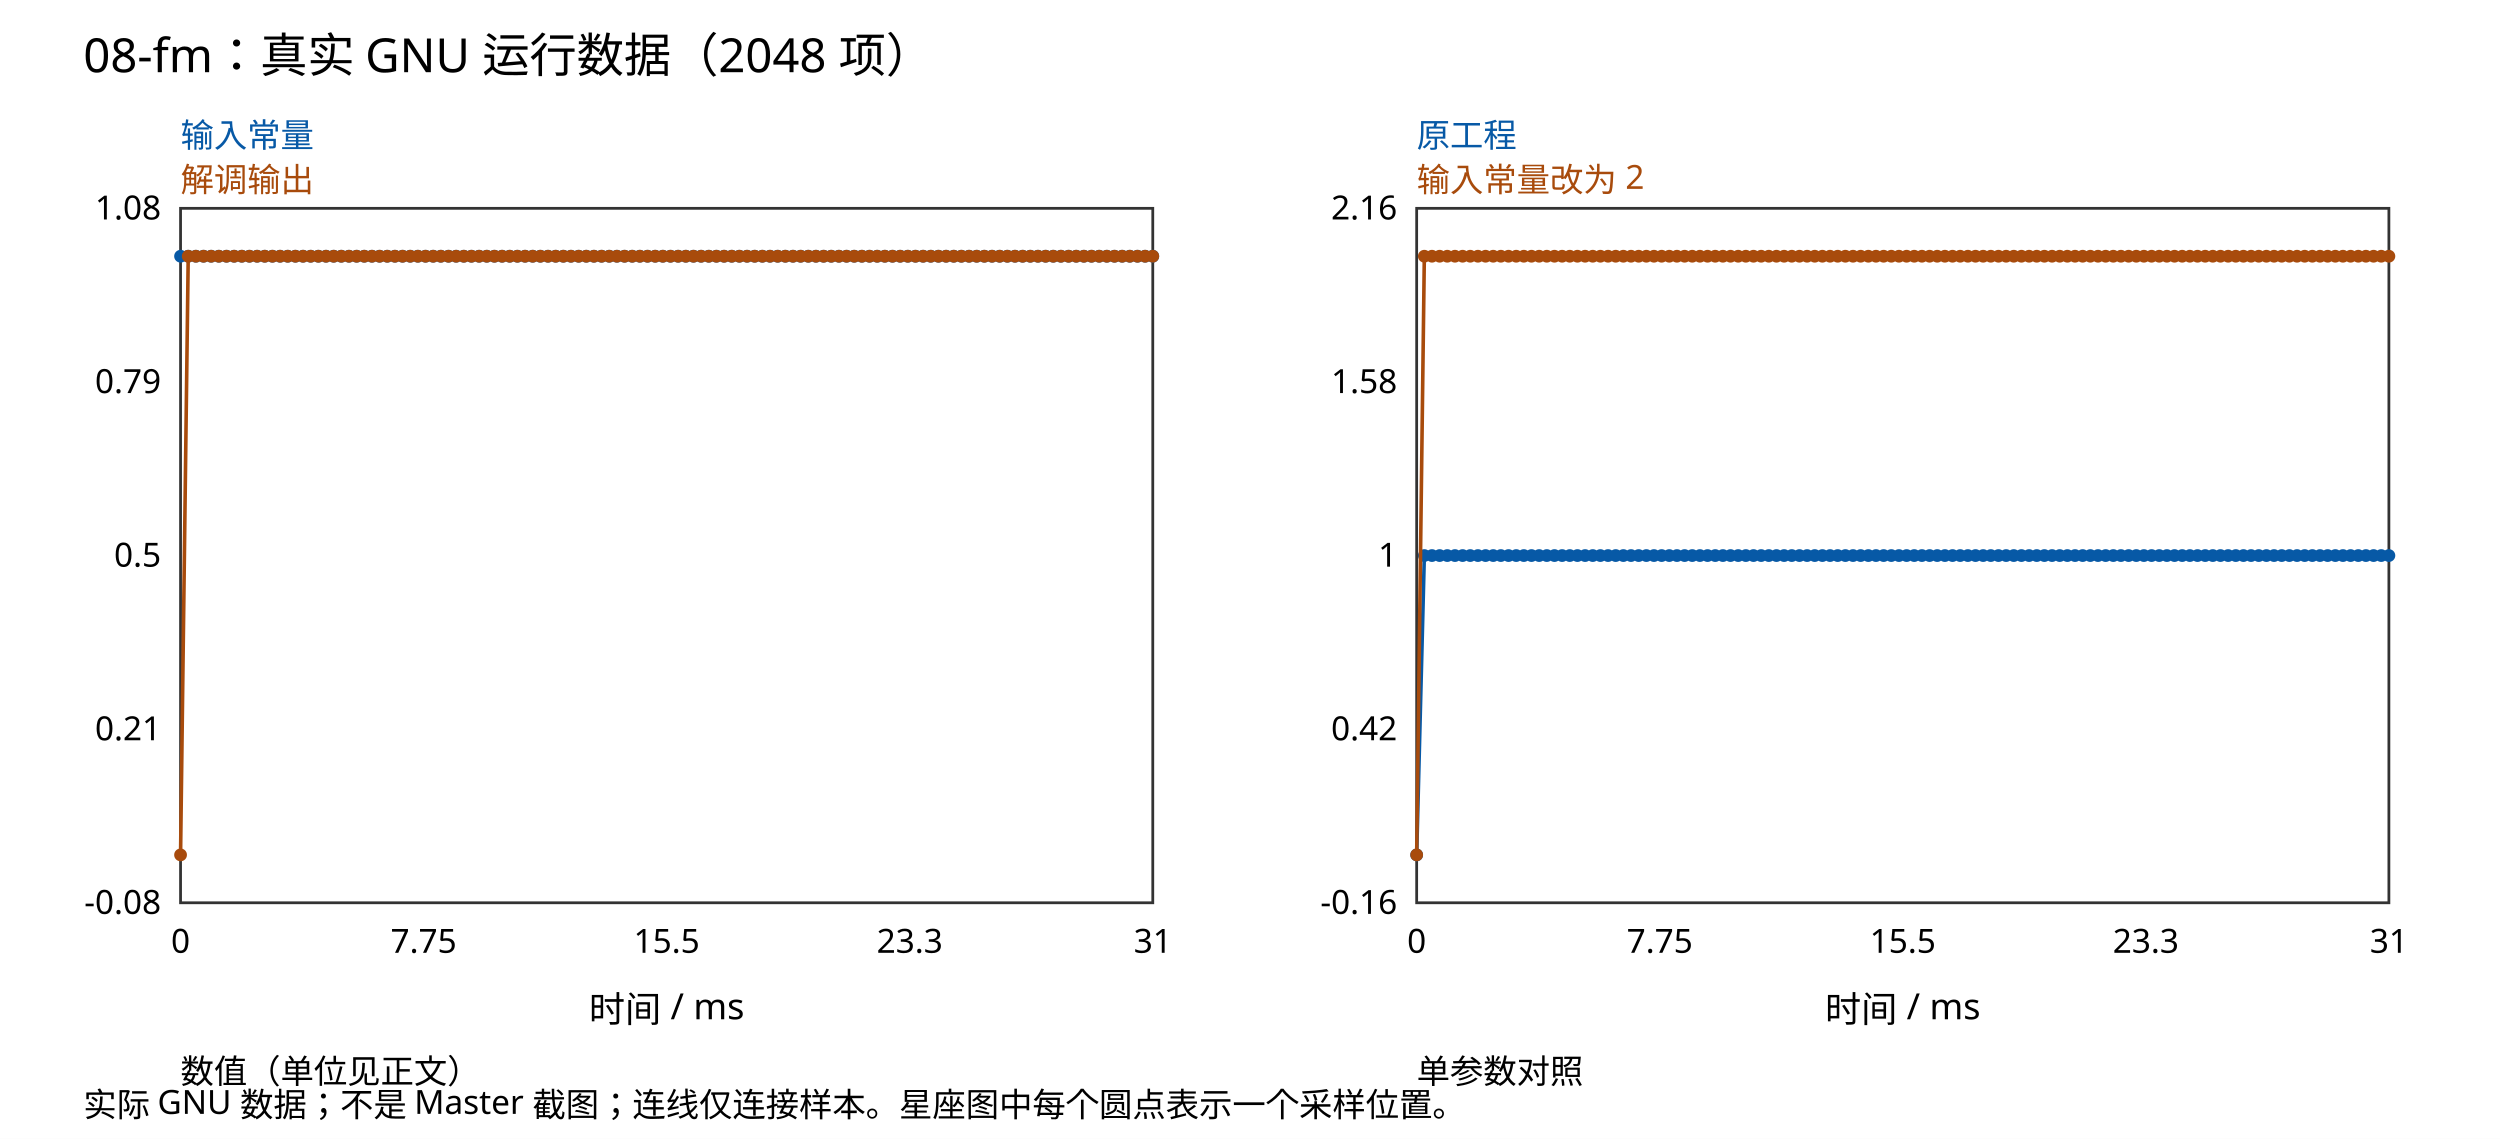
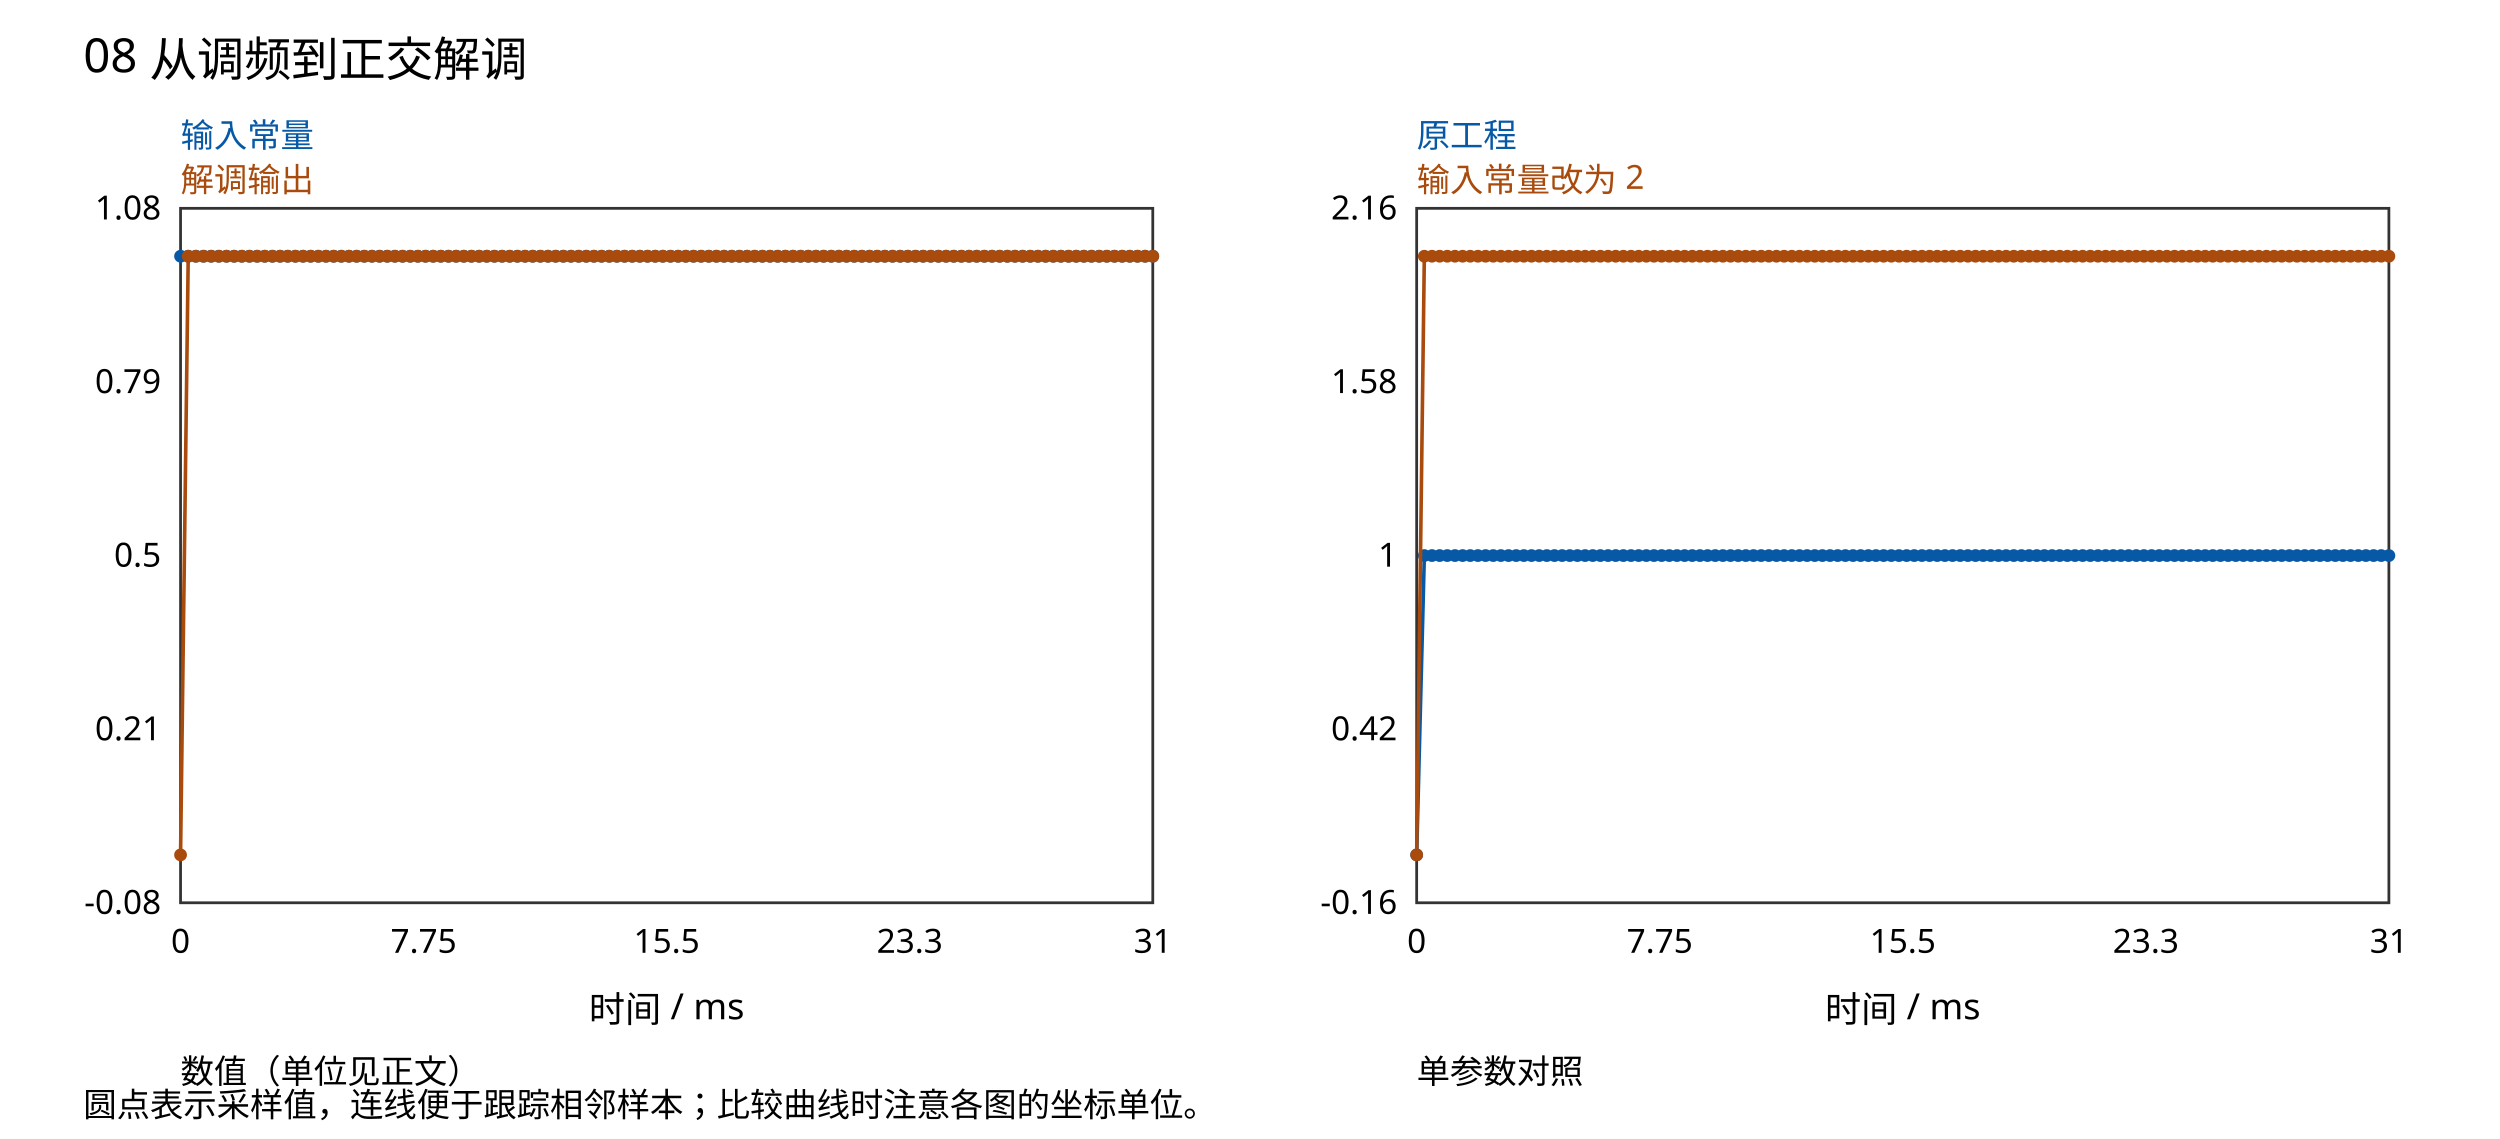
<svg xmlns="http://www.w3.org/2000/svg" width="900" height="410" viewBox="0 0 900 410">
  <rect width="100%" height="100%" fill="white" />
-   <text x="30" y="26" font-family="sans-serif" font-size="17">08-fm：真实 GNU 运行数据（2048 项）</text>
+   <text x="30" y="26" font-family="sans-serif" font-size="17">08 从调频到正交解调</text>
  <rect x="65" y="75" width="350" height="250" fill="none" stroke="#333" />
  <text x="65.0" y="343" text-anchor="middle" font-family="sans-serif" font-size="12">0</text>
  <text x="58" y="329.0" text-anchor="end" font-family="sans-serif" font-size="12">-0.08</text>
  <text x="152.5" y="343" text-anchor="middle" font-family="sans-serif" font-size="12">7.75</text>
  <text x="58" y="266.5" text-anchor="end" font-family="sans-serif" font-size="12">0.21</text>
  <text x="240.0" y="343" text-anchor="middle" font-family="sans-serif" font-size="12">15.5</text>
  <text x="58" y="204.0" text-anchor="end" font-family="sans-serif" font-size="12">0.5</text>
  <text x="327.5" y="343" text-anchor="middle" font-family="sans-serif" font-size="12">23.3</text>
  <text x="58" y="141.5" text-anchor="end" font-family="sans-serif" font-size="12">0.79</text>
  <text x="415.0" y="343" text-anchor="middle" font-family="sans-serif" font-size="12">31</text>
  <text x="58" y="79.0" text-anchor="end" font-family="sans-serif" font-size="12">1.08</text>
  <polyline points="65.00,92.24 67.76,92.24 70.51,92.24 73.27,92.24 76.02,92.24 78.78,92.24 81.54,92.24 84.29,92.24 87.05,92.24 89.80,92.24 92.56,92.24 95.31,92.24 98.07,92.24 100.83,92.24 103.58,92.24 106.34,92.24 109.09,92.24 111.85,92.24 114.61,92.24 117.36,92.24 120.12,92.24 122.87,92.24 125.63,92.24 128.39,92.24 131.14,92.24 133.90,92.24 136.65,92.24 139.41,92.24 142.17,92.24 144.92,92.24 147.68,92.24 150.43,92.24 153.19,92.24 155.94,92.24 158.70,92.24 161.46,92.24 164.21,92.24 166.97,92.24 169.72,92.24 172.48,92.24 175.24,92.24 177.99,92.24 180.75,92.24 183.50,92.24 186.26,92.24 189.02,92.24 191.77,92.24 194.53,92.24 197.28,92.24 200.04,92.24 202.80,92.24 205.55,92.24 208.31,92.24 211.06,92.24 213.82,92.24 216.57,92.24 219.33,92.24 222.09,92.24 224.84,92.24 227.60,92.24 230.35,92.24 233.11,92.24 235.87,92.24 238.62,92.24 241.38,92.24 244.13,92.24 246.89,92.24 249.65,92.24 252.40,92.24 255.16,92.24 257.91,92.24 260.67,92.24 263.43,92.24 266.18,92.24 268.94,92.24 271.69,92.24 274.45,92.24 277.20,92.24 279.96,92.24 282.72,92.24 285.47,92.24 288.23,92.24 290.98,92.24 293.74,92.24 296.50,92.24 299.25,92.24 302.01,92.24 304.76,92.24 307.52,92.24 310.28,92.24 313.03,92.24 315.79,92.24 318.54,92.24 321.30,92.24 324.06,92.24 326.81,92.24 329.57,92.24 332.32,92.24 335.08,92.24 337.83,92.24 340.59,92.24 343.35,92.24 346.10,92.24 348.86,92.24 351.61,92.24 354.37,92.24 357.13,92.24 359.88,92.24 362.64,92.24 365.39,92.24 368.15,92.24 370.91,92.24 373.66,92.24 376.42,92.24 379.17,92.24 381.93,92.24 384.69,92.24 387.44,92.24 390.20,92.24 392.95,92.24 395.71,92.24 398.46,92.24 401.22,92.24 403.98,92.24 406.73,92.24 409.49,92.24 412.24,92.24 415.00,92.24" fill="none" stroke="#0759a6" stroke-width="1.3" />
  <circle cx="65.00" cy="92.24" r="2.3" fill="#0759a6" />
  <circle cx="67.76" cy="92.24" r="2.3" fill="#0759a6" />
  <circle cx="70.51" cy="92.24" r="2.3" fill="#0759a6" />
  <circle cx="73.27" cy="92.24" r="2.3" fill="#0759a6" />
  <circle cx="76.02" cy="92.24" r="2.3" fill="#0759a6" />
  <circle cx="78.78" cy="92.24" r="2.3" fill="#0759a6" />
  <circle cx="81.54" cy="92.24" r="2.3" fill="#0759a6" />
  <circle cx="84.29" cy="92.24" r="2.3" fill="#0759a6" />
  <circle cx="87.05" cy="92.24" r="2.3" fill="#0759a6" />
  <circle cx="89.80" cy="92.24" r="2.3" fill="#0759a6" />
  <circle cx="92.56" cy="92.24" r="2.3" fill="#0759a6" />
  <circle cx="95.31" cy="92.24" r="2.3" fill="#0759a6" />
  <circle cx="98.07" cy="92.24" r="2.3" fill="#0759a6" />
  <circle cx="100.83" cy="92.24" r="2.3" fill="#0759a6" />
  <circle cx="103.58" cy="92.24" r="2.3" fill="#0759a6" />
  <circle cx="106.34" cy="92.24" r="2.3" fill="#0759a6" />
  <circle cx="109.09" cy="92.24" r="2.3" fill="#0759a6" />
  <circle cx="111.85" cy="92.24" r="2.3" fill="#0759a6" />
  <circle cx="114.61" cy="92.24" r="2.3" fill="#0759a6" />
  <circle cx="117.36" cy="92.24" r="2.3" fill="#0759a6" />
  <circle cx="120.12" cy="92.24" r="2.3" fill="#0759a6" />
  <circle cx="122.87" cy="92.24" r="2.3" fill="#0759a6" />
  <circle cx="125.63" cy="92.24" r="2.3" fill="#0759a6" />
  <circle cx="128.39" cy="92.24" r="2.3" fill="#0759a6" />
  <circle cx="131.14" cy="92.24" r="2.3" fill="#0759a6" />
  <circle cx="133.90" cy="92.24" r="2.3" fill="#0759a6" />
  <circle cx="136.65" cy="92.24" r="2.3" fill="#0759a6" />
  <circle cx="139.41" cy="92.24" r="2.3" fill="#0759a6" />
  <circle cx="142.17" cy="92.24" r="2.3" fill="#0759a6" />
  <circle cx="144.92" cy="92.24" r="2.3" fill="#0759a6" />
  <circle cx="147.68" cy="92.24" r="2.3" fill="#0759a6" />
  <circle cx="150.43" cy="92.24" r="2.3" fill="#0759a6" />
  <circle cx="153.19" cy="92.24" r="2.3" fill="#0759a6" />
  <circle cx="155.94" cy="92.24" r="2.3" fill="#0759a6" />
  <circle cx="158.70" cy="92.24" r="2.3" fill="#0759a6" />
  <circle cx="161.46" cy="92.24" r="2.3" fill="#0759a6" />
  <circle cx="164.21" cy="92.24" r="2.3" fill="#0759a6" />
  <circle cx="166.97" cy="92.24" r="2.3" fill="#0759a6" />
  <circle cx="169.72" cy="92.24" r="2.3" fill="#0759a6" />
  <circle cx="172.48" cy="92.24" r="2.3" fill="#0759a6" />
  <circle cx="175.24" cy="92.24" r="2.3" fill="#0759a6" />
  <circle cx="177.99" cy="92.24" r="2.3" fill="#0759a6" />
  <circle cx="180.75" cy="92.24" r="2.3" fill="#0759a6" />
  <circle cx="183.50" cy="92.24" r="2.3" fill="#0759a6" />
  <circle cx="186.26" cy="92.24" r="2.3" fill="#0759a6" />
  <circle cx="189.02" cy="92.24" r="2.3" fill="#0759a6" />
  <circle cx="191.77" cy="92.24" r="2.3" fill="#0759a6" />
  <circle cx="194.53" cy="92.24" r="2.3" fill="#0759a6" />
  <circle cx="197.28" cy="92.24" r="2.3" fill="#0759a6" />
  <circle cx="200.04" cy="92.24" r="2.3" fill="#0759a6" />
  <circle cx="202.80" cy="92.24" r="2.3" fill="#0759a6" />
  <circle cx="205.55" cy="92.24" r="2.3" fill="#0759a6" />
  <circle cx="208.31" cy="92.24" r="2.3" fill="#0759a6" />
  <circle cx="211.06" cy="92.24" r="2.3" fill="#0759a6" />
  <circle cx="213.82" cy="92.24" r="2.3" fill="#0759a6" />
  <circle cx="216.57" cy="92.24" r="2.3" fill="#0759a6" />
  <circle cx="219.33" cy="92.24" r="2.3" fill="#0759a6" />
  <circle cx="222.09" cy="92.24" r="2.3" fill="#0759a6" />
  <circle cx="224.84" cy="92.24" r="2.3" fill="#0759a6" />
  <circle cx="227.60" cy="92.24" r="2.3" fill="#0759a6" />
  <circle cx="230.35" cy="92.24" r="2.3" fill="#0759a6" />
  <circle cx="233.11" cy="92.24" r="2.3" fill="#0759a6" />
  <circle cx="235.87" cy="92.24" r="2.3" fill="#0759a6" />
  <circle cx="238.62" cy="92.24" r="2.3" fill="#0759a6" />
  <circle cx="241.38" cy="92.24" r="2.3" fill="#0759a6" />
  <circle cx="244.13" cy="92.24" r="2.3" fill="#0759a6" />
  <circle cx="246.89" cy="92.24" r="2.3" fill="#0759a6" />
  <circle cx="249.65" cy="92.24" r="2.3" fill="#0759a6" />
  <circle cx="252.40" cy="92.24" r="2.3" fill="#0759a6" />
  <circle cx="255.16" cy="92.24" r="2.3" fill="#0759a6" />
  <circle cx="257.91" cy="92.24" r="2.3" fill="#0759a6" />
  <circle cx="260.67" cy="92.24" r="2.3" fill="#0759a6" />
  <circle cx="263.43" cy="92.24" r="2.3" fill="#0759a6" />
  <circle cx="266.18" cy="92.24" r="2.3" fill="#0759a6" />
  <circle cx="268.94" cy="92.24" r="2.3" fill="#0759a6" />
  <circle cx="271.69" cy="92.24" r="2.3" fill="#0759a6" />
  <circle cx="274.45" cy="92.24" r="2.3" fill="#0759a6" />
  <circle cx="277.20" cy="92.24" r="2.3" fill="#0759a6" />
  <circle cx="279.96" cy="92.24" r="2.3" fill="#0759a6" />
  <circle cx="282.72" cy="92.24" r="2.3" fill="#0759a6" />
  <circle cx="285.47" cy="92.24" r="2.3" fill="#0759a6" />
  <circle cx="288.23" cy="92.24" r="2.3" fill="#0759a6" />
  <circle cx="290.98" cy="92.24" r="2.3" fill="#0759a6" />
  <circle cx="293.74" cy="92.24" r="2.3" fill="#0759a6" />
  <circle cx="296.50" cy="92.24" r="2.3" fill="#0759a6" />
  <circle cx="299.25" cy="92.24" r="2.3" fill="#0759a6" />
  <circle cx="302.01" cy="92.24" r="2.3" fill="#0759a6" />
  <circle cx="304.76" cy="92.24" r="2.3" fill="#0759a6" />
  <circle cx="307.52" cy="92.24" r="2.3" fill="#0759a6" />
  <circle cx="310.28" cy="92.24" r="2.3" fill="#0759a6" />
  <circle cx="313.03" cy="92.24" r="2.3" fill="#0759a6" />
  <circle cx="315.79" cy="92.24" r="2.3" fill="#0759a6" />
  <circle cx="318.54" cy="92.24" r="2.3" fill="#0759a6" />
  <circle cx="321.30" cy="92.24" r="2.3" fill="#0759a6" />
  <circle cx="324.06" cy="92.24" r="2.3" fill="#0759a6" />
  <circle cx="326.81" cy="92.24" r="2.3" fill="#0759a6" />
  <circle cx="329.57" cy="92.24" r="2.3" fill="#0759a6" />
  <circle cx="332.32" cy="92.24" r="2.3" fill="#0759a6" />
  <circle cx="335.08" cy="92.24" r="2.3" fill="#0759a6" />
  <circle cx="337.83" cy="92.24" r="2.3" fill="#0759a6" />
  <circle cx="340.59" cy="92.24" r="2.3" fill="#0759a6" />
  <circle cx="343.35" cy="92.24" r="2.3" fill="#0759a6" />
  <circle cx="346.10" cy="92.24" r="2.3" fill="#0759a6" />
  <circle cx="348.86" cy="92.24" r="2.3" fill="#0759a6" />
  <circle cx="351.61" cy="92.24" r="2.3" fill="#0759a6" />
  <circle cx="354.37" cy="92.24" r="2.3" fill="#0759a6" />
  <circle cx="357.13" cy="92.24" r="2.3" fill="#0759a6" />
  <circle cx="359.88" cy="92.24" r="2.3" fill="#0759a6" />
  <circle cx="362.64" cy="92.24" r="2.3" fill="#0759a6" />
  <circle cx="365.39" cy="92.24" r="2.3" fill="#0759a6" />
  <circle cx="368.15" cy="92.24" r="2.3" fill="#0759a6" />
  <circle cx="370.91" cy="92.24" r="2.3" fill="#0759a6" />
  <circle cx="373.66" cy="92.24" r="2.3" fill="#0759a6" />
  <circle cx="376.42" cy="92.24" r="2.3" fill="#0759a6" />
  <circle cx="379.17" cy="92.24" r="2.3" fill="#0759a6" />
  <circle cx="381.93" cy="92.24" r="2.3" fill="#0759a6" />
  <circle cx="384.69" cy="92.24" r="2.3" fill="#0759a6" />
  <circle cx="387.44" cy="92.24" r="2.3" fill="#0759a6" />
  <circle cx="390.20" cy="92.24" r="2.3" fill="#0759a6" />
  <circle cx="392.95" cy="92.24" r="2.3" fill="#0759a6" />
  <circle cx="395.71" cy="92.24" r="2.3" fill="#0759a6" />
  <circle cx="398.46" cy="92.24" r="2.3" fill="#0759a6" />
  <circle cx="401.22" cy="92.24" r="2.3" fill="#0759a6" />
  <circle cx="403.98" cy="92.24" r="2.3" fill="#0759a6" />
  <circle cx="406.73" cy="92.24" r="2.3" fill="#0759a6" />
  <circle cx="409.49" cy="92.24" r="2.3" fill="#0759a6" />
  <circle cx="412.24" cy="92.24" r="2.3" fill="#0759a6" />
  <circle cx="415.00" cy="92.24" r="2.3" fill="#0759a6" />
  <text x="65" y="53" fill="#0759a6" font-family="sans-serif" font-size="12">输入常量</text>
  <polyline points="65.00,307.76 67.76,92.24 70.51,92.24 73.27,92.24 76.02,92.24 78.78,92.24 81.54,92.24 84.29,92.24 87.05,92.24 89.80,92.24 92.56,92.24 95.31,92.24 98.07,92.24 100.83,92.24 103.58,92.24 106.34,92.24 109.09,92.24 111.85,92.24 114.61,92.24 117.36,92.24 120.12,92.24 122.87,92.24 125.63,92.24 128.39,92.24 131.14,92.24 133.90,92.24 136.65,92.24 139.41,92.24 142.17,92.24 144.92,92.24 147.68,92.24 150.43,92.24 153.19,92.24 155.94,92.24 158.70,92.24 161.46,92.24 164.21,92.24 166.97,92.24 169.72,92.24 172.48,92.24 175.24,92.24 177.99,92.24 180.75,92.24 183.50,92.24 186.26,92.24 189.02,92.24 191.77,92.24 194.53,92.24 197.28,92.24 200.04,92.24 202.80,92.24 205.55,92.24 208.31,92.24 211.06,92.24 213.82,92.24 216.57,92.24 219.33,92.24 222.09,92.24 224.84,92.24 227.60,92.24 230.35,92.24 233.11,92.24 235.87,92.24 238.62,92.24 241.38,92.24 244.13,92.24 246.89,92.24 249.65,92.24 252.40,92.24 255.16,92.24 257.91,92.24 260.67,92.24 263.43,92.24 266.18,92.24 268.94,92.24 271.69,92.24 274.45,92.24 277.20,92.24 279.96,92.24 282.72,92.24 285.47,92.24 288.23,92.24 290.98,92.24 293.74,92.24 296.50,92.24 299.25,92.24 302.01,92.24 304.76,92.24 307.52,92.24 310.28,92.24 313.03,92.24 315.79,92.24 318.54,92.24 321.30,92.24 324.06,92.24 326.81,92.24 329.57,92.24 332.32,92.24 335.08,92.24 337.83,92.24 340.59,92.24 343.35,92.24 346.10,92.24 348.86,92.24 351.61,92.24 354.37,92.24 357.13,92.24 359.88,92.24 362.64,92.24 365.39,92.24 368.15,92.24 370.91,92.24 373.66,92.24 376.42,92.24 379.17,92.24 381.93,92.24 384.69,92.24 387.44,92.24 390.20,92.24 392.95,92.24 395.71,92.24 398.46,92.24 401.22,92.24 403.98,92.24 406.73,92.24 409.49,92.24 412.24,92.24 415.00,92.24" fill="none" stroke="#a84b0c" stroke-width="1.3" />
  <circle cx="65.00" cy="307.76" r="2.3" fill="#a84b0c" />
  <circle cx="67.76" cy="92.24" r="2.3" fill="#a84b0c" />
  <circle cx="70.51" cy="92.24" r="2.3" fill="#a84b0c" />
  <circle cx="73.27" cy="92.24" r="2.3" fill="#a84b0c" />
  <circle cx="76.02" cy="92.24" r="2.3" fill="#a84b0c" />
  <circle cx="78.78" cy="92.24" r="2.3" fill="#a84b0c" />
  <circle cx="81.54" cy="92.24" r="2.3" fill="#a84b0c" />
  <circle cx="84.29" cy="92.24" r="2.3" fill="#a84b0c" />
  <circle cx="87.05" cy="92.24" r="2.3" fill="#a84b0c" />
  <circle cx="89.80" cy="92.24" r="2.3" fill="#a84b0c" />
  <circle cx="92.56" cy="92.24" r="2.3" fill="#a84b0c" />
  <circle cx="95.31" cy="92.24" r="2.3" fill="#a84b0c" />
  <circle cx="98.07" cy="92.24" r="2.3" fill="#a84b0c" />
  <circle cx="100.83" cy="92.24" r="2.3" fill="#a84b0c" />
  <circle cx="103.58" cy="92.24" r="2.3" fill="#a84b0c" />
  <circle cx="106.34" cy="92.24" r="2.3" fill="#a84b0c" />
  <circle cx="109.09" cy="92.24" r="2.3" fill="#a84b0c" />
  <circle cx="111.85" cy="92.24" r="2.3" fill="#a84b0c" />
  <circle cx="114.61" cy="92.24" r="2.3" fill="#a84b0c" />
  <circle cx="117.36" cy="92.24" r="2.3" fill="#a84b0c" />
  <circle cx="120.12" cy="92.24" r="2.3" fill="#a84b0c" />
  <circle cx="122.87" cy="92.24" r="2.3" fill="#a84b0c" />
  <circle cx="125.63" cy="92.24" r="2.3" fill="#a84b0c" />
  <circle cx="128.39" cy="92.24" r="2.3" fill="#a84b0c" />
  <circle cx="131.14" cy="92.24" r="2.3" fill="#a84b0c" />
  <circle cx="133.90" cy="92.24" r="2.3" fill="#a84b0c" />
  <circle cx="136.65" cy="92.24" r="2.3" fill="#a84b0c" />
  <circle cx="139.41" cy="92.24" r="2.3" fill="#a84b0c" />
  <circle cx="142.17" cy="92.24" r="2.3" fill="#a84b0c" />
  <circle cx="144.92" cy="92.24" r="2.3" fill="#a84b0c" />
  <circle cx="147.68" cy="92.24" r="2.3" fill="#a84b0c" />
  <circle cx="150.43" cy="92.24" r="2.3" fill="#a84b0c" />
  <circle cx="153.19" cy="92.24" r="2.3" fill="#a84b0c" />
  <circle cx="155.94" cy="92.24" r="2.3" fill="#a84b0c" />
  <circle cx="158.70" cy="92.24" r="2.3" fill="#a84b0c" />
  <circle cx="161.46" cy="92.24" r="2.3" fill="#a84b0c" />
  <circle cx="164.21" cy="92.24" r="2.3" fill="#a84b0c" />
  <circle cx="166.97" cy="92.24" r="2.3" fill="#a84b0c" />
  <circle cx="169.72" cy="92.24" r="2.3" fill="#a84b0c" />
  <circle cx="172.48" cy="92.24" r="2.3" fill="#a84b0c" />
  <circle cx="175.24" cy="92.24" r="2.3" fill="#a84b0c" />
  <circle cx="177.99" cy="92.24" r="2.3" fill="#a84b0c" />
  <circle cx="180.75" cy="92.24" r="2.3" fill="#a84b0c" />
  <circle cx="183.50" cy="92.24" r="2.3" fill="#a84b0c" />
  <circle cx="186.26" cy="92.24" r="2.3" fill="#a84b0c" />
  <circle cx="189.02" cy="92.24" r="2.3" fill="#a84b0c" />
  <circle cx="191.77" cy="92.24" r="2.3" fill="#a84b0c" />
  <circle cx="194.53" cy="92.24" r="2.3" fill="#a84b0c" />
  <circle cx="197.28" cy="92.24" r="2.3" fill="#a84b0c" />
  <circle cx="200.04" cy="92.24" r="2.3" fill="#a84b0c" />
  <circle cx="202.80" cy="92.24" r="2.3" fill="#a84b0c" />
  <circle cx="205.55" cy="92.24" r="2.3" fill="#a84b0c" />
  <circle cx="208.31" cy="92.24" r="2.3" fill="#a84b0c" />
  <circle cx="211.06" cy="92.24" r="2.3" fill="#a84b0c" />
  <circle cx="213.82" cy="92.24" r="2.3" fill="#a84b0c" />
  <circle cx="216.57" cy="92.24" r="2.3" fill="#a84b0c" />
  <circle cx="219.33" cy="92.24" r="2.3" fill="#a84b0c" />
  <circle cx="222.09" cy="92.24" r="2.3" fill="#a84b0c" />
  <circle cx="224.84" cy="92.24" r="2.3" fill="#a84b0c" />
  <circle cx="227.60" cy="92.24" r="2.3" fill="#a84b0c" />
  <circle cx="230.35" cy="92.24" r="2.3" fill="#a84b0c" />
  <circle cx="233.11" cy="92.24" r="2.3" fill="#a84b0c" />
  <circle cx="235.87" cy="92.24" r="2.3" fill="#a84b0c" />
  <circle cx="238.62" cy="92.24" r="2.3" fill="#a84b0c" />
  <circle cx="241.38" cy="92.24" r="2.3" fill="#a84b0c" />
  <circle cx="244.13" cy="92.24" r="2.3" fill="#a84b0c" />
  <circle cx="246.89" cy="92.24" r="2.3" fill="#a84b0c" />
  <circle cx="249.65" cy="92.24" r="2.3" fill="#a84b0c" />
  <circle cx="252.40" cy="92.24" r="2.3" fill="#a84b0c" />
  <circle cx="255.16" cy="92.24" r="2.3" fill="#a84b0c" />
  <circle cx="257.91" cy="92.24" r="2.3" fill="#a84b0c" />
  <circle cx="260.67" cy="92.24" r="2.3" fill="#a84b0c" />
  <circle cx="263.43" cy="92.24" r="2.3" fill="#a84b0c" />
  <circle cx="266.18" cy="92.24" r="2.3" fill="#a84b0c" />
  <circle cx="268.94" cy="92.24" r="2.3" fill="#a84b0c" />
  <circle cx="271.69" cy="92.24" r="2.3" fill="#a84b0c" />
  <circle cx="274.45" cy="92.24" r="2.3" fill="#a84b0c" />
  <circle cx="277.20" cy="92.24" r="2.3" fill="#a84b0c" />
  <circle cx="279.96" cy="92.24" r="2.3" fill="#a84b0c" />
  <circle cx="282.72" cy="92.24" r="2.3" fill="#a84b0c" />
  <circle cx="285.47" cy="92.24" r="2.3" fill="#a84b0c" />
  <circle cx="288.23" cy="92.24" r="2.3" fill="#a84b0c" />
  <circle cx="290.98" cy="92.24" r="2.3" fill="#a84b0c" />
  <circle cx="293.74" cy="92.24" r="2.3" fill="#a84b0c" />
  <circle cx="296.50" cy="92.24" r="2.3" fill="#a84b0c" />
  <circle cx="299.25" cy="92.24" r="2.3" fill="#a84b0c" />
  <circle cx="302.01" cy="92.24" r="2.3" fill="#a84b0c" />
  <circle cx="304.76" cy="92.24" r="2.3" fill="#a84b0c" />
  <circle cx="307.52" cy="92.24" r="2.3" fill="#a84b0c" />
  <circle cx="310.28" cy="92.24" r="2.3" fill="#a84b0c" />
  <circle cx="313.03" cy="92.24" r="2.3" fill="#a84b0c" />
  <circle cx="315.79" cy="92.24" r="2.3" fill="#a84b0c" />
  <circle cx="318.54" cy="92.24" r="2.3" fill="#a84b0c" />
  <circle cx="321.30" cy="92.24" r="2.3" fill="#a84b0c" />
  <circle cx="324.06" cy="92.24" r="2.3" fill="#a84b0c" />
  <circle cx="326.81" cy="92.24" r="2.3" fill="#a84b0c" />
  <circle cx="329.57" cy="92.24" r="2.3" fill="#a84b0c" />
  <circle cx="332.32" cy="92.24" r="2.3" fill="#a84b0c" />
  <circle cx="335.08" cy="92.24" r="2.3" fill="#a84b0c" />
  <circle cx="337.83" cy="92.24" r="2.3" fill="#a84b0c" />
  <circle cx="340.59" cy="92.24" r="2.3" fill="#a84b0c" />
  <circle cx="343.35" cy="92.24" r="2.3" fill="#a84b0c" />
  <circle cx="346.10" cy="92.24" r="2.3" fill="#a84b0c" />
  <circle cx="348.86" cy="92.24" r="2.3" fill="#a84b0c" />
  <circle cx="351.61" cy="92.24" r="2.3" fill="#a84b0c" />
  <circle cx="354.37" cy="92.24" r="2.3" fill="#a84b0c" />
  <circle cx="357.13" cy="92.24" r="2.3" fill="#a84b0c" />
  <circle cx="359.88" cy="92.24" r="2.3" fill="#a84b0c" />
  <circle cx="362.64" cy="92.24" r="2.3" fill="#a84b0c" />
  <circle cx="365.39" cy="92.24" r="2.3" fill="#a84b0c" />
  <circle cx="368.15" cy="92.24" r="2.3" fill="#a84b0c" />
  <circle cx="370.91" cy="92.24" r="2.3" fill="#a84b0c" />
  <circle cx="373.66" cy="92.24" r="2.3" fill="#a84b0c" />
  <circle cx="376.42" cy="92.24" r="2.3" fill="#a84b0c" />
  <circle cx="379.17" cy="92.24" r="2.3" fill="#a84b0c" />
  <circle cx="381.93" cy="92.24" r="2.3" fill="#a84b0c" />
  <circle cx="384.69" cy="92.24" r="2.3" fill="#a84b0c" />
  <circle cx="387.44" cy="92.24" r="2.3" fill="#a84b0c" />
  <circle cx="390.20" cy="92.24" r="2.3" fill="#a84b0c" />
  <circle cx="392.95" cy="92.24" r="2.3" fill="#a84b0c" />
  <circle cx="395.71" cy="92.24" r="2.3" fill="#a84b0c" />
  <circle cx="398.46" cy="92.24" r="2.3" fill="#a84b0c" />
  <circle cx="401.22" cy="92.24" r="2.3" fill="#a84b0c" />
  <circle cx="403.98" cy="92.24" r="2.3" fill="#a84b0c" />
  <circle cx="406.73" cy="92.24" r="2.3" fill="#a84b0c" />
  <circle cx="409.49" cy="92.24" r="2.3" fill="#a84b0c" />
  <circle cx="412.24" cy="92.24" r="2.3" fill="#a84b0c" />
  <circle cx="415.00" cy="92.24" r="2.3" fill="#a84b0c" />
  <text x="65" y="69" fill="#a84b0c" font-family="sans-serif" font-size="12">解调输出</text>
  <text x="240.0" y="368" text-anchor="middle" font-family="sans-serif" font-size="13">时间 / ms</text>
  <text x="65" y="390" font-family="sans-serif" font-size="12">数值（单位见正文）</text>
  <rect x="510" y="75" width="350" height="250" fill="none" stroke="#333" />
  <text x="510.0" y="343" text-anchor="middle" font-family="sans-serif" font-size="12">0</text>
  <text x="503" y="329.0" text-anchor="end" font-family="sans-serif" font-size="12">-0.16</text>
  <text x="597.5" y="343" text-anchor="middle" font-family="sans-serif" font-size="12">7.75</text>
  <text x="503" y="266.5" text-anchor="end" font-family="sans-serif" font-size="12">0.42</text>
  <text x="685.0" y="343" text-anchor="middle" font-family="sans-serif" font-size="12">15.5</text>
  <text x="503" y="204.0" text-anchor="end" font-family="sans-serif" font-size="12">1</text>
  <text x="772.5" y="343" text-anchor="middle" font-family="sans-serif" font-size="12">23.3</text>
  <text x="503" y="141.5" text-anchor="end" font-family="sans-serif" font-size="12">1.58</text>
  <text x="860.0" y="343" text-anchor="middle" font-family="sans-serif" font-size="12">31</text>
  <text x="503" y="79.0" text-anchor="end" font-family="sans-serif" font-size="12">2.16</text>
  <polyline points="510.00,307.76 512.76,200.00 515.51,200.00 518.27,200.00 521.02,200.00 523.78,200.00 526.54,200.00 529.29,200.00 532.05,200.00 534.80,200.00 537.56,200.00 540.31,200.00 543.07,200.00 545.83,200.00 548.58,200.00 551.34,200.00 554.09,200.00 556.85,200.00 559.61,200.00 562.36,200.00 565.12,200.00 567.87,200.00 570.63,200.00 573.39,200.00 576.14,200.00 578.90,200.00 581.65,200.00 584.41,200.00 587.17,200.00 589.92,200.00 592.68,200.00 595.43,200.00 598.19,200.00 600.94,200.00 603.70,200.00 606.46,200.00 609.21,200.00 611.97,200.00 614.72,200.00 617.48,200.00 620.24,200.00 622.99,200.00 625.75,200.00 628.50,200.00 631.26,200.00 634.02,200.00 636.77,200.00 639.53,200.00 642.28,200.00 645.04,200.00 647.80,200.00 650.55,200.00 653.31,200.00 656.06,200.00 658.82,200.00 661.57,200.00 664.33,200.00 667.09,200.00 669.84,200.00 672.60,200.00 675.35,200.00 678.11,200.00 680.87,200.00 683.62,200.00 686.38,200.00 689.13,200.00 691.89,200.00 694.65,200.00 697.40,200.00 700.16,200.00 702.91,200.00 705.67,200.00 708.43,200.00 711.18,200.00 713.94,200.00 716.69,200.00 719.45,200.00 722.20,200.00 724.96,200.00 727.72,200.00 730.47,200.00 733.23,200.00 735.98,200.00 738.74,200.00 741.50,200.00 744.25,200.00 747.01,200.00 749.76,200.00 752.52,200.00 755.28,200.00 758.03,200.00 760.79,200.00 763.54,200.00 766.30,200.00 769.06,200.00 771.81,200.00 774.57,200.00 777.32,200.00 780.08,200.00 782.83,200.00 785.59,200.00 788.35,200.00 791.10,200.00 793.86,200.00 796.61,200.00 799.37,200.00 802.13,200.00 804.88,200.00 807.64,200.00 810.39,200.00 813.15,200.00 815.91,200.00 818.66,200.00 821.42,200.00 824.17,200.00 826.93,200.00 829.69,200.00 832.44,200.00 835.20,200.00 837.95,200.00 840.71,200.00 843.46,200.00 846.22,200.00 848.98,200.00 851.73,200.00 854.49,200.00 857.24,200.00 860.00,200.00" fill="none" stroke="#0759a6" stroke-width="1.3" />
  <circle cx="510.00" cy="307.76" r="2.3" fill="#0759a6" />
  <circle cx="512.76" cy="200.00" r="2.3" fill="#0759a6" />
  <circle cx="515.51" cy="200.00" r="2.3" fill="#0759a6" />
  <circle cx="518.27" cy="200.00" r="2.3" fill="#0759a6" />
  <circle cx="521.02" cy="200.00" r="2.3" fill="#0759a6" />
  <circle cx="523.78" cy="200.00" r="2.3" fill="#0759a6" />
  <circle cx="526.54" cy="200.00" r="2.3" fill="#0759a6" />
  <circle cx="529.29" cy="200.00" r="2.3" fill="#0759a6" />
  <circle cx="532.05" cy="200.00" r="2.3" fill="#0759a6" />
  <circle cx="534.80" cy="200.00" r="2.3" fill="#0759a6" />
  <circle cx="537.56" cy="200.00" r="2.3" fill="#0759a6" />
  <circle cx="540.31" cy="200.00" r="2.3" fill="#0759a6" />
  <circle cx="543.07" cy="200.00" r="2.3" fill="#0759a6" />
  <circle cx="545.83" cy="200.00" r="2.3" fill="#0759a6" />
  <circle cx="548.58" cy="200.00" r="2.3" fill="#0759a6" />
  <circle cx="551.34" cy="200.00" r="2.3" fill="#0759a6" />
  <circle cx="554.09" cy="200.00" r="2.3" fill="#0759a6" />
  <circle cx="556.85" cy="200.00" r="2.3" fill="#0759a6" />
  <circle cx="559.61" cy="200.00" r="2.3" fill="#0759a6" />
  <circle cx="562.36" cy="200.00" r="2.3" fill="#0759a6" />
  <circle cx="565.12" cy="200.00" r="2.3" fill="#0759a6" />
  <circle cx="567.87" cy="200.00" r="2.3" fill="#0759a6" />
  <circle cx="570.63" cy="200.00" r="2.3" fill="#0759a6" />
  <circle cx="573.39" cy="200.00" r="2.3" fill="#0759a6" />
  <circle cx="576.14" cy="200.00" r="2.3" fill="#0759a6" />
  <circle cx="578.90" cy="200.00" r="2.3" fill="#0759a6" />
  <circle cx="581.65" cy="200.00" r="2.3" fill="#0759a6" />
  <circle cx="584.41" cy="200.00" r="2.3" fill="#0759a6" />
  <circle cx="587.17" cy="200.00" r="2.3" fill="#0759a6" />
  <circle cx="589.92" cy="200.00" r="2.3" fill="#0759a6" />
  <circle cx="592.68" cy="200.00" r="2.3" fill="#0759a6" />
  <circle cx="595.43" cy="200.00" r="2.3" fill="#0759a6" />
  <circle cx="598.19" cy="200.00" r="2.3" fill="#0759a6" />
  <circle cx="600.94" cy="200.00" r="2.3" fill="#0759a6" />
  <circle cx="603.70" cy="200.00" r="2.3" fill="#0759a6" />
  <circle cx="606.46" cy="200.00" r="2.3" fill="#0759a6" />
  <circle cx="609.21" cy="200.00" r="2.3" fill="#0759a6" />
  <circle cx="611.97" cy="200.00" r="2.3" fill="#0759a6" />
  <circle cx="614.72" cy="200.00" r="2.3" fill="#0759a6" />
  <circle cx="617.48" cy="200.00" r="2.3" fill="#0759a6" />
  <circle cx="620.24" cy="200.00" r="2.3" fill="#0759a6" />
  <circle cx="622.99" cy="200.00" r="2.3" fill="#0759a6" />
  <circle cx="625.75" cy="200.00" r="2.3" fill="#0759a6" />
  <circle cx="628.50" cy="200.00" r="2.3" fill="#0759a6" />
  <circle cx="631.26" cy="200.00" r="2.3" fill="#0759a6" />
  <circle cx="634.02" cy="200.00" r="2.3" fill="#0759a6" />
  <circle cx="636.77" cy="200.00" r="2.3" fill="#0759a6" />
  <circle cx="639.53" cy="200.00" r="2.3" fill="#0759a6" />
  <circle cx="642.28" cy="200.00" r="2.3" fill="#0759a6" />
  <circle cx="645.04" cy="200.00" r="2.3" fill="#0759a6" />
  <circle cx="647.80" cy="200.00" r="2.3" fill="#0759a6" />
  <circle cx="650.55" cy="200.00" r="2.3" fill="#0759a6" />
  <circle cx="653.31" cy="200.00" r="2.3" fill="#0759a6" />
  <circle cx="656.06" cy="200.00" r="2.3" fill="#0759a6" />
  <circle cx="658.82" cy="200.00" r="2.3" fill="#0759a6" />
  <circle cx="661.57" cy="200.00" r="2.3" fill="#0759a6" />
  <circle cx="664.33" cy="200.00" r="2.3" fill="#0759a6" />
  <circle cx="667.09" cy="200.00" r="2.3" fill="#0759a6" />
  <circle cx="669.84" cy="200.00" r="2.3" fill="#0759a6" />
  <circle cx="672.60" cy="200.00" r="2.3" fill="#0759a6" />
  <circle cx="675.35" cy="200.00" r="2.3" fill="#0759a6" />
  <circle cx="678.11" cy="200.00" r="2.3" fill="#0759a6" />
  <circle cx="680.87" cy="200.00" r="2.3" fill="#0759a6" />
  <circle cx="683.62" cy="200.00" r="2.3" fill="#0759a6" />
  <circle cx="686.38" cy="200.00" r="2.3" fill="#0759a6" />
  <circle cx="689.13" cy="200.00" r="2.3" fill="#0759a6" />
  <circle cx="691.89" cy="200.00" r="2.3" fill="#0759a6" />
  <circle cx="694.65" cy="200.00" r="2.3" fill="#0759a6" />
  <circle cx="697.40" cy="200.00" r="2.3" fill="#0759a6" />
  <circle cx="700.16" cy="200.00" r="2.3" fill="#0759a6" />
  <circle cx="702.91" cy="200.00" r="2.3" fill="#0759a6" />
  <circle cx="705.67" cy="200.00" r="2.3" fill="#0759a6" />
  <circle cx="708.43" cy="200.00" r="2.3" fill="#0759a6" />
  <circle cx="711.18" cy="200.00" r="2.3" fill="#0759a6" />
  <circle cx="713.94" cy="200.00" r="2.3" fill="#0759a6" />
  <circle cx="716.69" cy="200.00" r="2.3" fill="#0759a6" />
  <circle cx="719.45" cy="200.00" r="2.3" fill="#0759a6" />
  <circle cx="722.20" cy="200.00" r="2.3" fill="#0759a6" />
  <circle cx="724.96" cy="200.00" r="2.3" fill="#0759a6" />
  <circle cx="727.72" cy="200.00" r="2.3" fill="#0759a6" />
  <circle cx="730.47" cy="200.00" r="2.3" fill="#0759a6" />
  <circle cx="733.23" cy="200.00" r="2.3" fill="#0759a6" />
  <circle cx="735.98" cy="200.00" r="2.3" fill="#0759a6" />
  <circle cx="738.74" cy="200.00" r="2.3" fill="#0759a6" />
  <circle cx="741.50" cy="200.00" r="2.3" fill="#0759a6" />
  <circle cx="744.25" cy="200.00" r="2.3" fill="#0759a6" />
  <circle cx="747.01" cy="200.00" r="2.3" fill="#0759a6" />
  <circle cx="749.76" cy="200.00" r="2.3" fill="#0759a6" />
  <circle cx="752.52" cy="200.00" r="2.3" fill="#0759a6" />
  <circle cx="755.28" cy="200.00" r="2.3" fill="#0759a6" />
  <circle cx="758.03" cy="200.00" r="2.3" fill="#0759a6" />
  <circle cx="760.79" cy="200.00" r="2.3" fill="#0759a6" />
  <circle cx="763.54" cy="200.00" r="2.3" fill="#0759a6" />
  <circle cx="766.30" cy="200.00" r="2.3" fill="#0759a6" />
  <circle cx="769.06" cy="200.00" r="2.3" fill="#0759a6" />
  <circle cx="771.81" cy="200.00" r="2.3" fill="#0759a6" />
  <circle cx="774.57" cy="200.00" r="2.3" fill="#0759a6" />
  <circle cx="777.32" cy="200.00" r="2.3" fill="#0759a6" />
  <circle cx="780.08" cy="200.00" r="2.3" fill="#0759a6" />
  <circle cx="782.83" cy="200.00" r="2.3" fill="#0759a6" />
  <circle cx="785.59" cy="200.00" r="2.3" fill="#0759a6" />
  <circle cx="788.35" cy="200.00" r="2.3" fill="#0759a6" />
  <circle cx="791.10" cy="200.00" r="2.3" fill="#0759a6" />
  <circle cx="793.86" cy="200.00" r="2.3" fill="#0759a6" />
  <circle cx="796.61" cy="200.00" r="2.3" fill="#0759a6" />
  <circle cx="799.37" cy="200.00" r="2.3" fill="#0759a6" />
  <circle cx="802.13" cy="200.00" r="2.3" fill="#0759a6" />
  <circle cx="804.88" cy="200.00" r="2.3" fill="#0759a6" />
  <circle cx="807.64" cy="200.00" r="2.3" fill="#0759a6" />
  <circle cx="810.39" cy="200.00" r="2.3" fill="#0759a6" />
  <circle cx="813.15" cy="200.00" r="2.3" fill="#0759a6" />
  <circle cx="815.91" cy="200.00" r="2.3" fill="#0759a6" />
  <circle cx="818.66" cy="200.00" r="2.3" fill="#0759a6" />
  <circle cx="821.42" cy="200.00" r="2.3" fill="#0759a6" />
  <circle cx="824.17" cy="200.00" r="2.3" fill="#0759a6" />
  <circle cx="826.93" cy="200.00" r="2.3" fill="#0759a6" />
  <circle cx="829.69" cy="200.00" r="2.3" fill="#0759a6" />
  <circle cx="832.44" cy="200.00" r="2.3" fill="#0759a6" />
  <circle cx="835.20" cy="200.00" r="2.3" fill="#0759a6" />
  <circle cx="837.95" cy="200.00" r="2.3" fill="#0759a6" />
  <circle cx="840.71" cy="200.00" r="2.3" fill="#0759a6" />
  <circle cx="843.46" cy="200.00" r="2.3" fill="#0759a6" />
  <circle cx="846.22" cy="200.00" r="2.3" fill="#0759a6" />
  <circle cx="848.98" cy="200.00" r="2.3" fill="#0759a6" />
  <circle cx="851.73" cy="200.00" r="2.3" fill="#0759a6" />
  <circle cx="854.49" cy="200.00" r="2.3" fill="#0759a6" />
  <circle cx="857.24" cy="200.00" r="2.3" fill="#0759a6" />
  <circle cx="860.00" cy="200.00" r="2.3" fill="#0759a6" />
  <text x="510" y="53" fill="#0759a6" font-family="sans-serif" font-size="12">原工程</text>
  <polyline points="510.00,307.76 512.76,92.24 515.51,92.24 518.27,92.24 521.02,92.24 523.78,92.24 526.54,92.24 529.29,92.24 532.05,92.24 534.80,92.24 537.56,92.24 540.31,92.24 543.07,92.24 545.83,92.24 548.58,92.24 551.34,92.24 554.09,92.24 556.85,92.24 559.61,92.24 562.36,92.24 565.12,92.24 567.87,92.24 570.63,92.24 573.39,92.24 576.14,92.24 578.90,92.24 581.65,92.24 584.41,92.24 587.17,92.24 589.92,92.24 592.68,92.24 595.43,92.24 598.19,92.24 600.94,92.24 603.70,92.24 606.46,92.24 609.21,92.24 611.97,92.24 614.72,92.24 617.48,92.24 620.24,92.24 622.99,92.24 625.75,92.24 628.50,92.24 631.26,92.24 634.02,92.24 636.77,92.24 639.53,92.24 642.28,92.24 645.04,92.24 647.80,92.24 650.55,92.24 653.31,92.24 656.06,92.24 658.82,92.24 661.57,92.24 664.33,92.24 667.09,92.24 669.84,92.24 672.60,92.24 675.35,92.24 678.11,92.24 680.87,92.24 683.62,92.24 686.38,92.24 689.13,92.24 691.89,92.24 694.65,92.24 697.40,92.24 700.16,92.24 702.91,92.24 705.67,92.24 708.43,92.24 711.18,92.24 713.94,92.24 716.69,92.24 719.45,92.24 722.20,92.24 724.96,92.24 727.72,92.24 730.47,92.24 733.23,92.24 735.98,92.24 738.74,92.24 741.50,92.24 744.25,92.24 747.01,92.24 749.76,92.24 752.52,92.24 755.28,92.24 758.03,92.24 760.79,92.24 763.54,92.24 766.30,92.24 769.06,92.24 771.81,92.24 774.57,92.24 777.32,92.24 780.08,92.24 782.83,92.24 785.59,92.24 788.35,92.24 791.10,92.24 793.86,92.24 796.61,92.24 799.37,92.24 802.13,92.24 804.88,92.24 807.64,92.24 810.39,92.24 813.15,92.24 815.91,92.24 818.66,92.24 821.42,92.24 824.17,92.24 826.93,92.24 829.69,92.24 832.44,92.24 835.20,92.24 837.95,92.24 840.71,92.24 843.46,92.24 846.22,92.24 848.98,92.24 851.73,92.24 854.49,92.24 857.24,92.24 860.00,92.24" fill="none" stroke="#a84b0c" stroke-width="1.3" />
  <circle cx="510.00" cy="307.76" r="2.3" fill="#a84b0c" />
  <circle cx="512.76" cy="92.24" r="2.3" fill="#a84b0c" />
  <circle cx="515.51" cy="92.24" r="2.3" fill="#a84b0c" />
  <circle cx="518.27" cy="92.24" r="2.3" fill="#a84b0c" />
  <circle cx="521.02" cy="92.24" r="2.3" fill="#a84b0c" />
  <circle cx="523.78" cy="92.24" r="2.3" fill="#a84b0c" />
  <circle cx="526.54" cy="92.24" r="2.3" fill="#a84b0c" />
  <circle cx="529.29" cy="92.24" r="2.3" fill="#a84b0c" />
  <circle cx="532.05" cy="92.24" r="2.3" fill="#a84b0c" />
  <circle cx="534.80" cy="92.24" r="2.3" fill="#a84b0c" />
  <circle cx="537.56" cy="92.24" r="2.3" fill="#a84b0c" />
  <circle cx="540.31" cy="92.24" r="2.3" fill="#a84b0c" />
  <circle cx="543.07" cy="92.24" r="2.3" fill="#a84b0c" />
  <circle cx="545.83" cy="92.24" r="2.3" fill="#a84b0c" />
  <circle cx="548.58" cy="92.24" r="2.3" fill="#a84b0c" />
  <circle cx="551.34" cy="92.24" r="2.3" fill="#a84b0c" />
  <circle cx="554.09" cy="92.24" r="2.3" fill="#a84b0c" />
  <circle cx="556.85" cy="92.24" r="2.3" fill="#a84b0c" />
  <circle cx="559.61" cy="92.24" r="2.3" fill="#a84b0c" />
  <circle cx="562.36" cy="92.24" r="2.3" fill="#a84b0c" />
  <circle cx="565.12" cy="92.24" r="2.3" fill="#a84b0c" />
  <circle cx="567.87" cy="92.24" r="2.3" fill="#a84b0c" />
  <circle cx="570.63" cy="92.24" r="2.3" fill="#a84b0c" />
  <circle cx="573.39" cy="92.24" r="2.3" fill="#a84b0c" />
  <circle cx="576.14" cy="92.24" r="2.3" fill="#a84b0c" />
  <circle cx="578.90" cy="92.24" r="2.3" fill="#a84b0c" />
  <circle cx="581.65" cy="92.24" r="2.3" fill="#a84b0c" />
  <circle cx="584.41" cy="92.24" r="2.3" fill="#a84b0c" />
  <circle cx="587.17" cy="92.24" r="2.3" fill="#a84b0c" />
  <circle cx="589.92" cy="92.24" r="2.3" fill="#a84b0c" />
  <circle cx="592.68" cy="92.24" r="2.3" fill="#a84b0c" />
  <circle cx="595.43" cy="92.24" r="2.3" fill="#a84b0c" />
  <circle cx="598.19" cy="92.24" r="2.3" fill="#a84b0c" />
  <circle cx="600.94" cy="92.24" r="2.3" fill="#a84b0c" />
  <circle cx="603.70" cy="92.24" r="2.3" fill="#a84b0c" />
  <circle cx="606.46" cy="92.24" r="2.3" fill="#a84b0c" />
  <circle cx="609.21" cy="92.24" r="2.3" fill="#a84b0c" />
  <circle cx="611.97" cy="92.24" r="2.3" fill="#a84b0c" />
  <circle cx="614.72" cy="92.24" r="2.3" fill="#a84b0c" />
  <circle cx="617.48" cy="92.24" r="2.3" fill="#a84b0c" />
  <circle cx="620.24" cy="92.24" r="2.3" fill="#a84b0c" />
  <circle cx="622.99" cy="92.24" r="2.3" fill="#a84b0c" />
  <circle cx="625.75" cy="92.24" r="2.3" fill="#a84b0c" />
  <circle cx="628.50" cy="92.24" r="2.3" fill="#a84b0c" />
  <circle cx="631.26" cy="92.24" r="2.3" fill="#a84b0c" />
  <circle cx="634.02" cy="92.24" r="2.3" fill="#a84b0c" />
  <circle cx="636.77" cy="92.24" r="2.3" fill="#a84b0c" />
  <circle cx="639.53" cy="92.24" r="2.3" fill="#a84b0c" />
  <circle cx="642.28" cy="92.24" r="2.3" fill="#a84b0c" />
  <circle cx="645.04" cy="92.24" r="2.3" fill="#a84b0c" />
  <circle cx="647.80" cy="92.24" r="2.3" fill="#a84b0c" />
  <circle cx="650.55" cy="92.24" r="2.3" fill="#a84b0c" />
  <circle cx="653.31" cy="92.24" r="2.3" fill="#a84b0c" />
  <circle cx="656.06" cy="92.24" r="2.3" fill="#a84b0c" />
  <circle cx="658.82" cy="92.24" r="2.3" fill="#a84b0c" />
  <circle cx="661.57" cy="92.24" r="2.3" fill="#a84b0c" />
  <circle cx="664.33" cy="92.24" r="2.3" fill="#a84b0c" />
  <circle cx="667.09" cy="92.24" r="2.3" fill="#a84b0c" />
  <circle cx="669.84" cy="92.24" r="2.3" fill="#a84b0c" />
  <circle cx="672.60" cy="92.24" r="2.3" fill="#a84b0c" />
  <circle cx="675.35" cy="92.24" r="2.3" fill="#a84b0c" />
  <circle cx="678.11" cy="92.24" r="2.3" fill="#a84b0c" />
  <circle cx="680.87" cy="92.24" r="2.3" fill="#a84b0c" />
  <circle cx="683.62" cy="92.24" r="2.3" fill="#a84b0c" />
  <circle cx="686.38" cy="92.24" r="2.3" fill="#a84b0c" />
  <circle cx="689.13" cy="92.24" r="2.3" fill="#a84b0c" />
  <circle cx="691.89" cy="92.24" r="2.3" fill="#a84b0c" />
  <circle cx="694.65" cy="92.24" r="2.3" fill="#a84b0c" />
  <circle cx="697.40" cy="92.24" r="2.3" fill="#a84b0c" />
  <circle cx="700.16" cy="92.24" r="2.3" fill="#a84b0c" />
  <circle cx="702.91" cy="92.24" r="2.3" fill="#a84b0c" />
  <circle cx="705.67" cy="92.24" r="2.3" fill="#a84b0c" />
  <circle cx="708.43" cy="92.24" r="2.3" fill="#a84b0c" />
  <circle cx="711.18" cy="92.24" r="2.3" fill="#a84b0c" />
  <circle cx="713.94" cy="92.24" r="2.3" fill="#a84b0c" />
  <circle cx="716.69" cy="92.24" r="2.3" fill="#a84b0c" />
  <circle cx="719.45" cy="92.24" r="2.3" fill="#a84b0c" />
  <circle cx="722.20" cy="92.24" r="2.3" fill="#a84b0c" />
  <circle cx="724.96" cy="92.24" r="2.3" fill="#a84b0c" />
  <circle cx="727.72" cy="92.24" r="2.3" fill="#a84b0c" />
  <circle cx="730.47" cy="92.24" r="2.3" fill="#a84b0c" />
  <circle cx="733.23" cy="92.24" r="2.3" fill="#a84b0c" />
  <circle cx="735.98" cy="92.24" r="2.3" fill="#a84b0c" />
  <circle cx="738.74" cy="92.24" r="2.3" fill="#a84b0c" />
  <circle cx="741.50" cy="92.24" r="2.3" fill="#a84b0c" />
  <circle cx="744.25" cy="92.24" r="2.3" fill="#a84b0c" />
  <circle cx="747.01" cy="92.24" r="2.3" fill="#a84b0c" />
  <circle cx="749.76" cy="92.24" r="2.3" fill="#a84b0c" />
  <circle cx="752.52" cy="92.24" r="2.3" fill="#a84b0c" />
  <circle cx="755.28" cy="92.24" r="2.3" fill="#a84b0c" />
  <circle cx="758.03" cy="92.24" r="2.3" fill="#a84b0c" />
  <circle cx="760.79" cy="92.24" r="2.3" fill="#a84b0c" />
  <circle cx="763.54" cy="92.24" r="2.3" fill="#a84b0c" />
  <circle cx="766.30" cy="92.24" r="2.3" fill="#a84b0c" />
  <circle cx="769.06" cy="92.24" r="2.3" fill="#a84b0c" />
  <circle cx="771.81" cy="92.24" r="2.3" fill="#a84b0c" />
  <circle cx="774.57" cy="92.24" r="2.3" fill="#a84b0c" />
  <circle cx="777.32" cy="92.24" r="2.3" fill="#a84b0c" />
  <circle cx="780.08" cy="92.24" r="2.3" fill="#a84b0c" />
  <circle cx="782.83" cy="92.24" r="2.3" fill="#a84b0c" />
  <circle cx="785.59" cy="92.24" r="2.3" fill="#a84b0c" />
  <circle cx="788.35" cy="92.24" r="2.3" fill="#a84b0c" />
  <circle cx="791.10" cy="92.24" r="2.3" fill="#a84b0c" />
  <circle cx="793.86" cy="92.24" r="2.3" fill="#a84b0c" />
  <circle cx="796.61" cy="92.24" r="2.3" fill="#a84b0c" />
  <circle cx="799.37" cy="92.24" r="2.3" fill="#a84b0c" />
  <circle cx="802.13" cy="92.24" r="2.3" fill="#a84b0c" />
  <circle cx="804.88" cy="92.24" r="2.3" fill="#a84b0c" />
  <circle cx="807.64" cy="92.24" r="2.3" fill="#a84b0c" />
  <circle cx="810.39" cy="92.24" r="2.3" fill="#a84b0c" />
  <circle cx="813.15" cy="92.24" r="2.3" fill="#a84b0c" />
  <circle cx="815.91" cy="92.24" r="2.3" fill="#a84b0c" />
  <circle cx="818.66" cy="92.24" r="2.3" fill="#a84b0c" />
  <circle cx="821.42" cy="92.24" r="2.3" fill="#a84b0c" />
  <circle cx="824.17" cy="92.24" r="2.3" fill="#a84b0c" />
  <circle cx="826.93" cy="92.24" r="2.3" fill="#a84b0c" />
  <circle cx="829.69" cy="92.24" r="2.3" fill="#a84b0c" />
  <circle cx="832.44" cy="92.24" r="2.3" fill="#a84b0c" />
  <circle cx="835.20" cy="92.24" r="2.3" fill="#a84b0c" />
  <circle cx="837.95" cy="92.24" r="2.3" fill="#a84b0c" />
  <circle cx="840.71" cy="92.24" r="2.3" fill="#a84b0c" />
  <circle cx="843.46" cy="92.24" r="2.3" fill="#a84b0c" />
  <circle cx="846.22" cy="92.24" r="2.3" fill="#a84b0c" />
  <circle cx="848.98" cy="92.24" r="2.3" fill="#a84b0c" />
  <circle cx="851.73" cy="92.24" r="2.3" fill="#a84b0c" />
  <circle cx="854.49" cy="92.24" r="2.3" fill="#a84b0c" />
  <circle cx="857.24" cy="92.24" r="2.3" fill="#a84b0c" />
  <circle cx="860.00" cy="92.24" r="2.3" fill="#a84b0c" />
  <text x="510" y="69" fill="#a84b0c" font-family="sans-serif" font-size="12">输入常量改为 2</text>
  <text x="685.0" y="368" text-anchor="middle" font-family="sans-serif" font-size="13">时间 / ms</text>
  <text x="510" y="390" font-family="sans-serif" font-size="12">单参数对照</text>
-   <text x="30" y="402" font-family="sans-serif" font-size="12">实际 GNU 数据；不是 Master 截图；连线仅连接样本。星座图中每个圆点表示一个采样位置。</text>
+   <text x="30" y="402" font-family="sans-serif" font-size="12">圆点表示采样值，连线便于跟踪相邻样本；比较曲线时注意各图的坐标单位。</text>
</svg>
